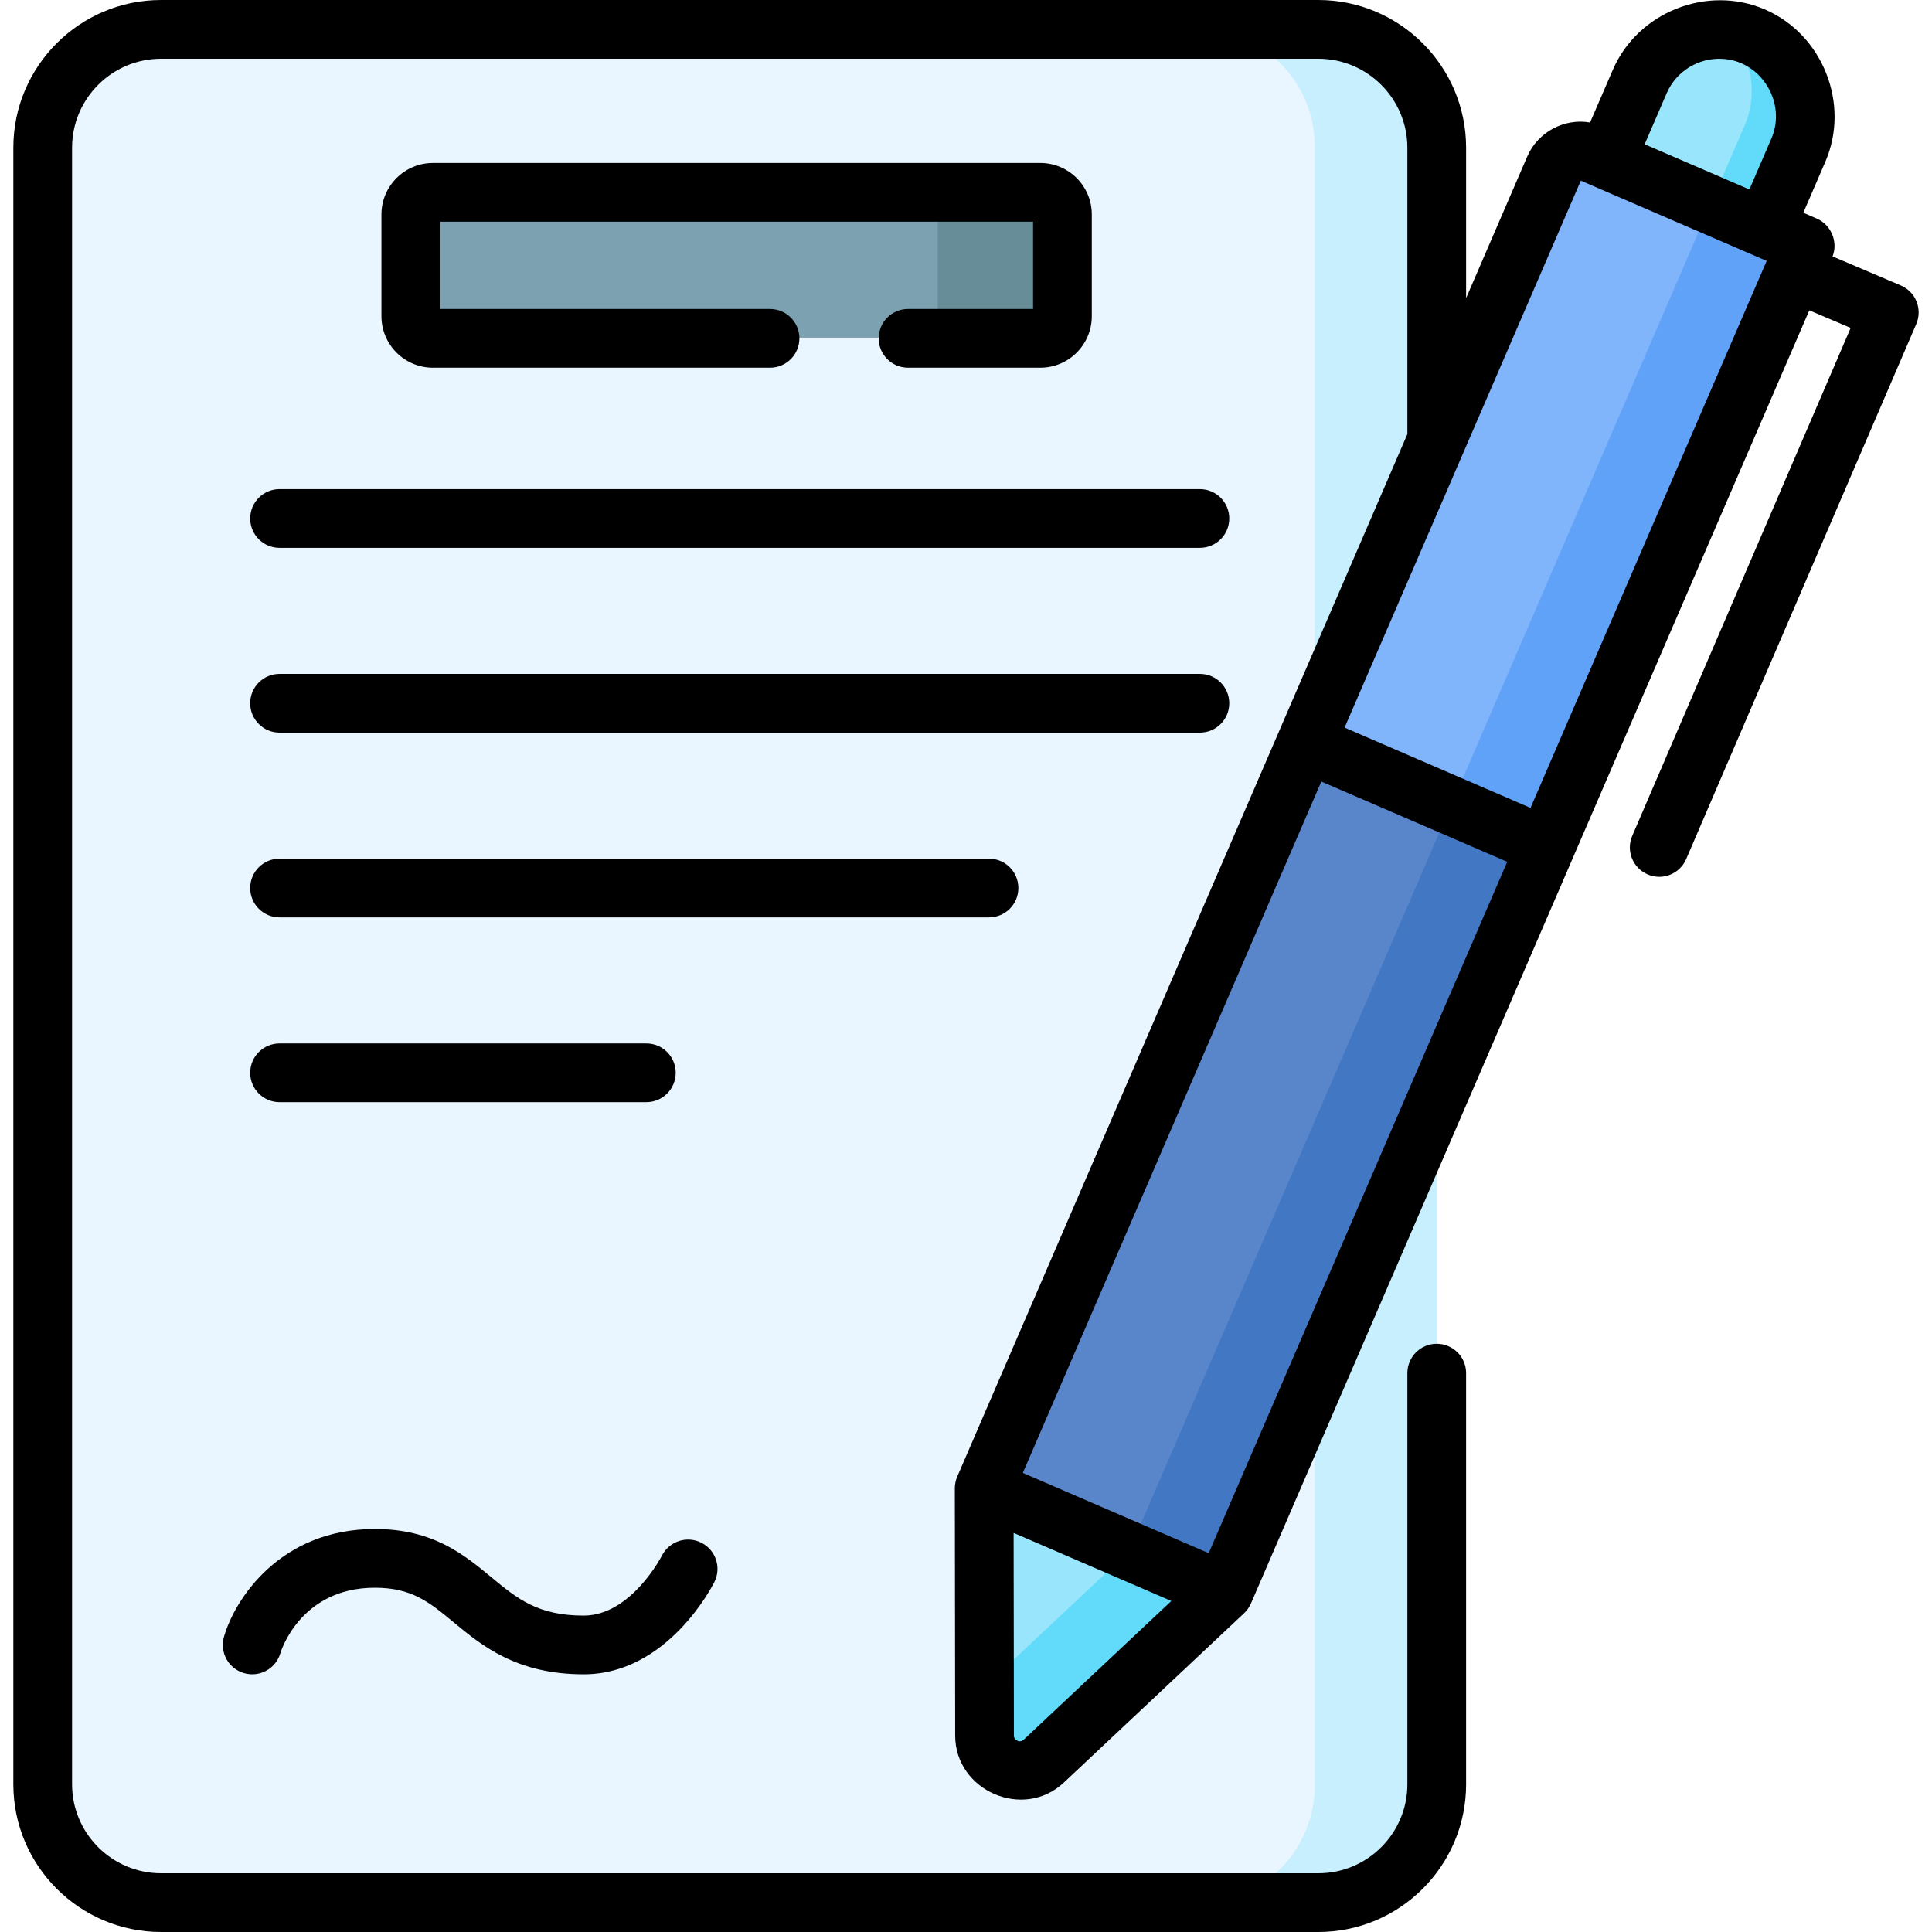
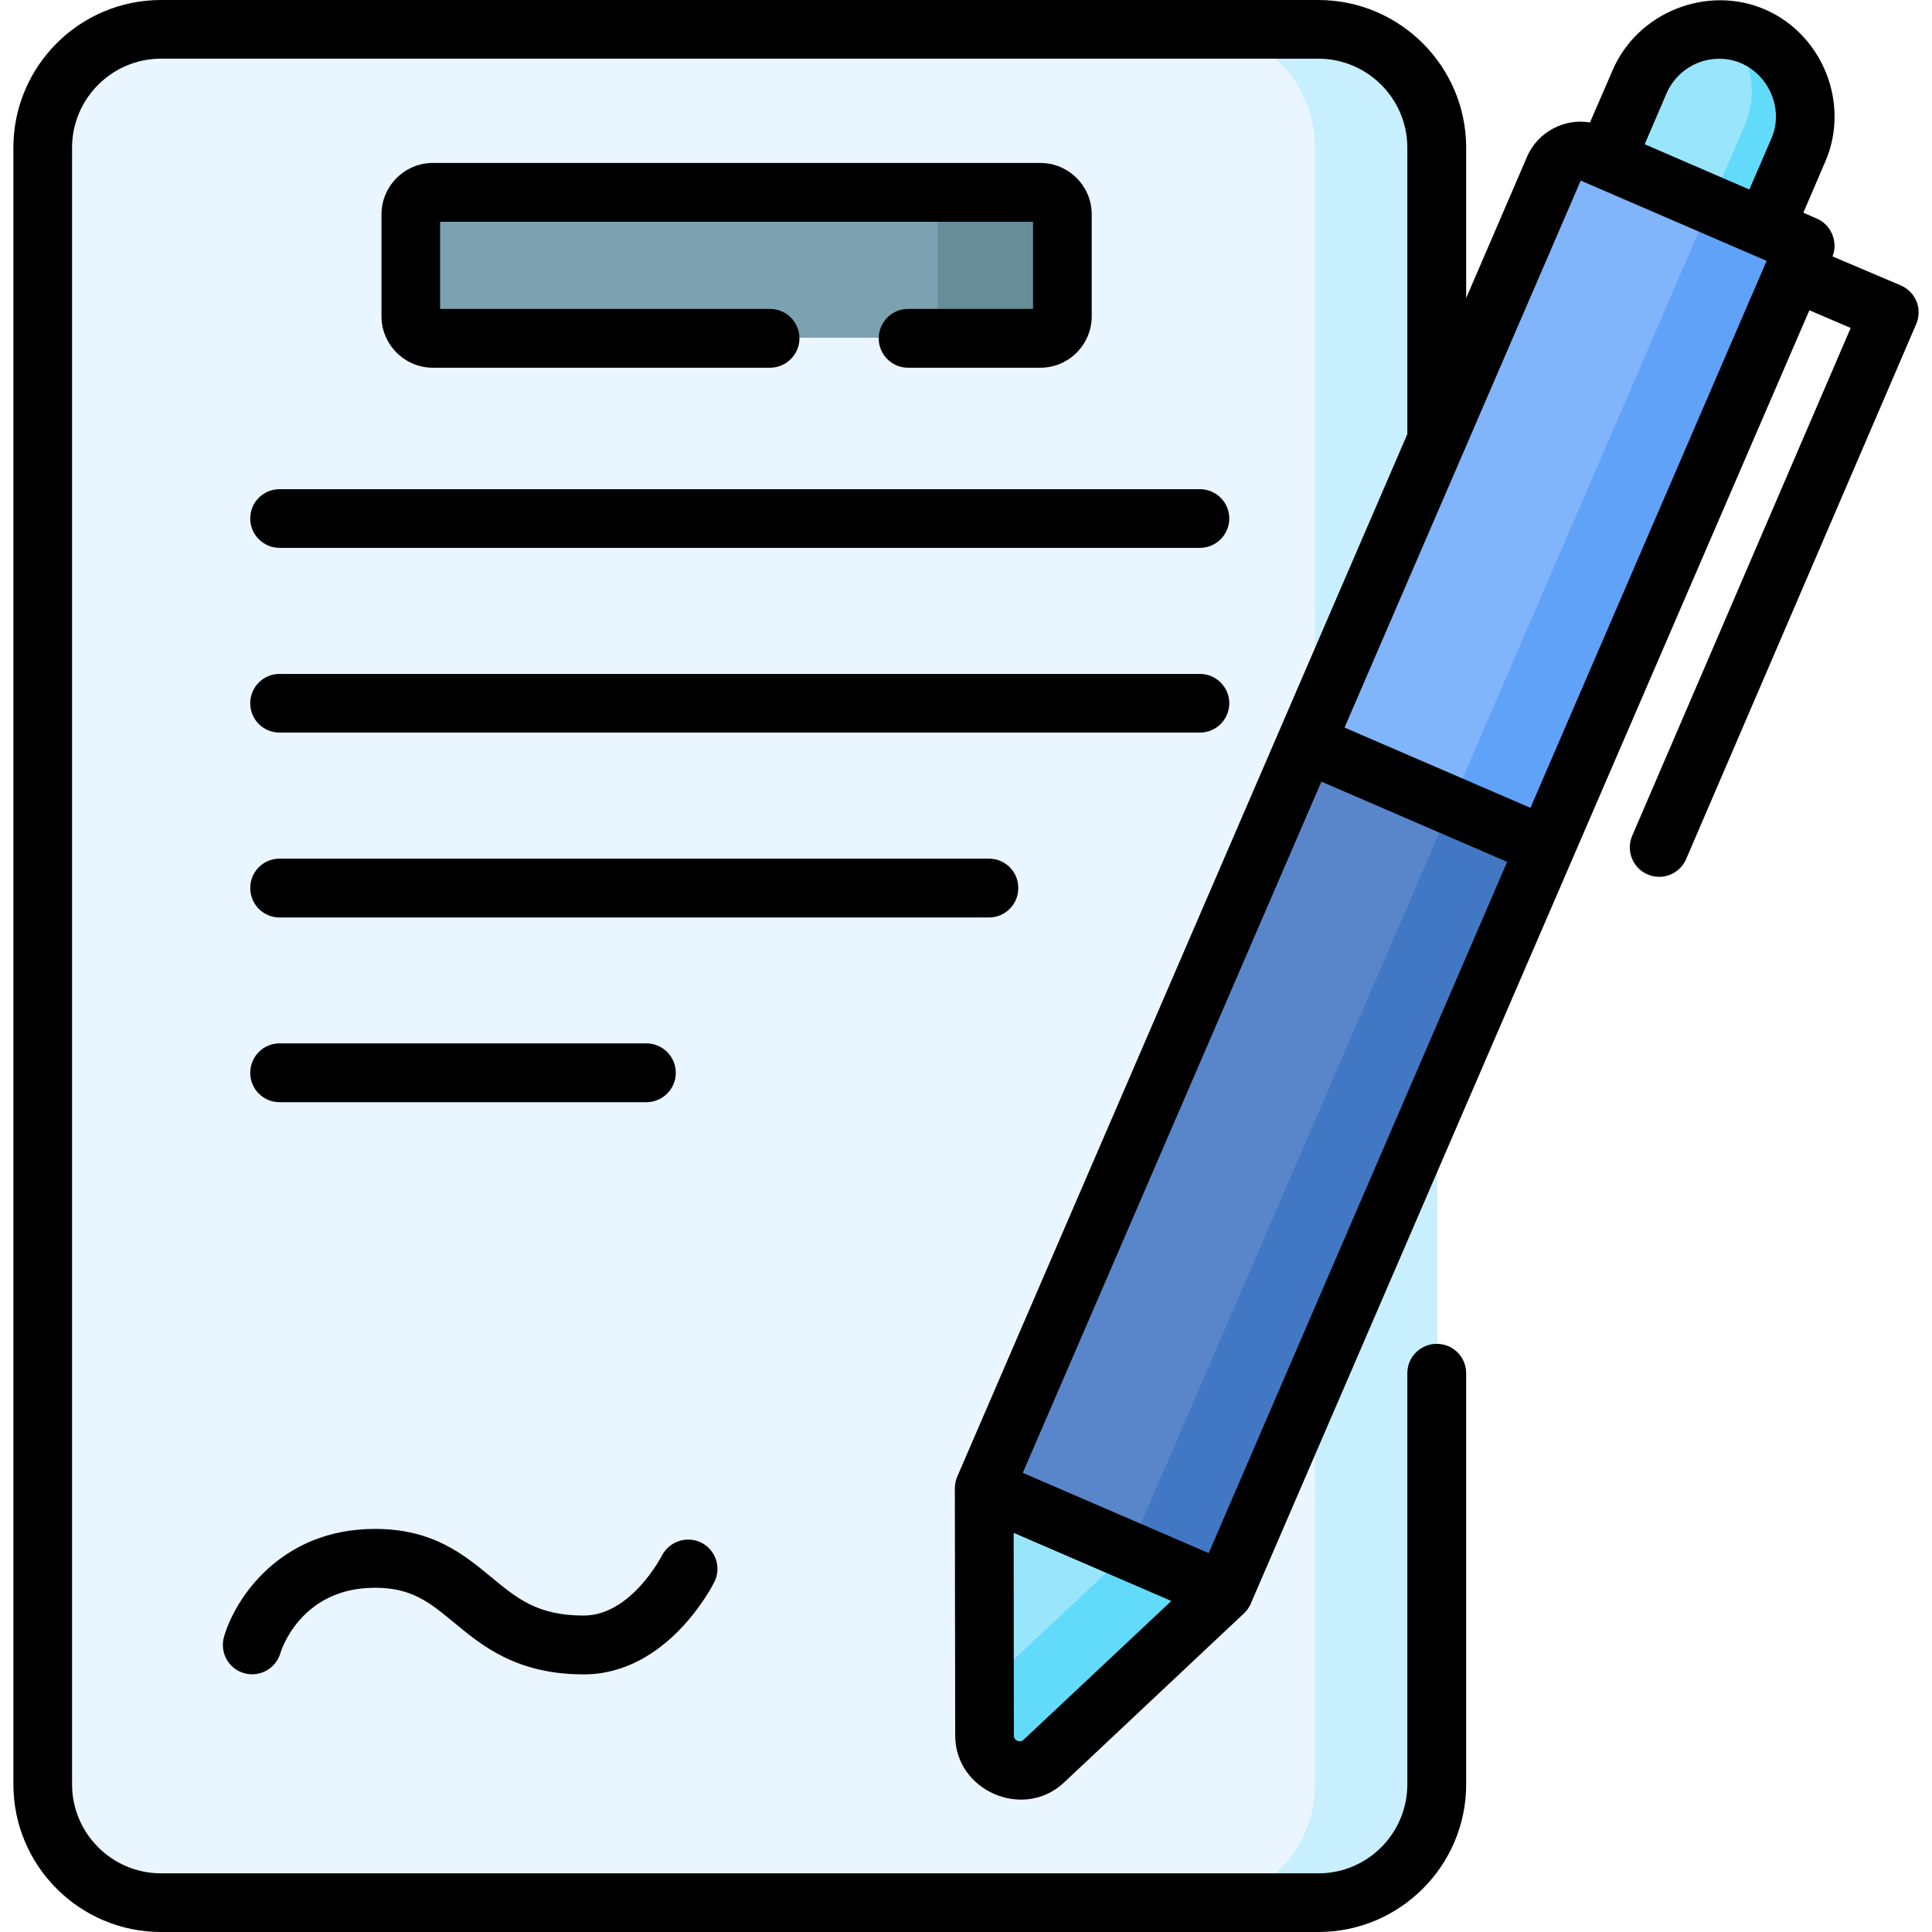
- <svg xmlns="http://www.w3.org/2000/svg" id="Capa_1" enable-background="new 0 0 512 512" height="512" viewBox="0 0 512 512" width="512">
-   <g>
-     <g>
-       <path d="m380.893 38.91v434.191c0 17.341-14.058 31.399-31.399 31.399h-307.055c-17.341 0-31.399-14.058-31.399-31.399v-434.202c0-17.341 14.058-31.399 31.399-31.399h307.044c17.348 0 31.41 14.063 31.41 31.41z" fill="#eaf6ff" />
-       <path d="m380.898 38.908v434.193c0 17.338-14.066 31.394-31.404 31.394h-32.443c17.338 0 31.394-14.055 31.394-31.394v-434.193c0-17.349-14.066-31.404-31.415-31.404h32.453c17.349 0 31.415 14.056 31.415 31.404z" fill="#c8effe" />
-       <path d="m281.584 56.608v26.999c0 3.242-2.628 5.871-5.871 5.871h-161.142c-3.242 0-5.871-2.628-5.871-5.871v-26.999c0-3.242 2.628-5.871 5.871-5.871h161.142c3.242 0 5.871 2.628 5.871 5.871z" fill="#7ca1b1" />
-       <path d="m281.585 56.61v26.999c0 3.241-2.628 5.869-5.869 5.869h-33.097c3.241 0 5.869-2.628 5.869-5.869v-26.999c0-3.241-2.628-5.87-5.869-5.87h33.097c3.24 0 5.869 2.629 5.869 5.87z" fill="#678d98" />
-       <path d="m409.833 224.293-85.378 197.732-31.815-4.757-31.806-22.714 85.368-197.735 34.633.88z" fill="#5986cb" />
-       <path d="m409.832 224.294-85.372 197.727-25.274-10.904-2.896 6.697 92.069-213.214z" fill="#4278c3" />
-       <path d="m478.578 27.794c.449 3.855-.076 7.884-1.727 11.715l-8.942 20.71-23.864-4.595-18.235-13.578 8.951-20.721c3.924-9.078 13.008-14.322 22.327-13.788 2.611.134 5.257.74 7.8 1.835 7.799 3.368 12.772 10.544 13.69 18.422z" fill="#99e6fc" />
-       <path d="m476.854 39.505-8.948 20.711-15.636-3.651 10.075-23.321c1.659-3.822 2.183-7.852 1.728-11.714-.612-5.294-3.062-10.271-6.983-13.995 2.607.138 5.254.741 7.793 1.837 7.802 3.368 12.78 10.548 13.699 18.42.444 3.861-.079 7.881-1.728 11.713z" fill="#62dbfb" />
-       <path d="m478.67 64.868-68.838 159.425-63.631-27.475 65.865-152.516c1.647-3.814 6.074-5.57 9.888-3.924z" fill="#80b4fb" />
-       <path d="m478.671 64.868-68.839 159.426-25.264-10.914 68.829-159.426z" fill="#61a2f9" />
-       <path d="m324.453 422.025-47.821 44.938c-5.95 5.595-15.708 1.383-15.715-6.78l-.014-13.094-.076-52.541 38.363 16.57z" fill="#99e6fc" />
-       <path d="m324.45 422.021-47.822 44.938c-5.946 5.6-15.704 1.383-15.713-6.775l-.01-13.096 38.281-35.97z" fill="#62dbfb" />
-     </g>
-     <g>
-       <path d="m240.641 81.884c-4.298 0-7.782 3.484-7.782 7.782 0 4.299 3.484 7.782 7.782 7.782h35.049c7.525 0 13.647-6.122 13.647-13.646v-26.968c0-7.525-6.122-13.647-13.647-13.647h-160.958c-7.525 0-13.647 6.122-13.647 13.647v26.969c0 7.524 6.122 13.646 13.647 13.646h89.331c4.298 0 7.782-3.484 7.782-7.782 0-4.299-3.484-7.782-7.782-7.782h-87.413v-23.133h157.122v23.131h-33.131z" />
-       <path d="m66.302 137.403c0 4.299 3.484 7.782 7.782 7.782h243.902c4.299 0 7.782-3.484 7.782-7.782 0-4.299-3.484-7.782-7.782-7.782h-243.902c-4.298-.001-7.782 3.483-7.782 7.782z" />
-       <path d="m74.084 194.151h243.902c4.299 0 7.782-3.484 7.782-7.782 0-4.299-3.484-7.782-7.782-7.782h-243.902c-4.298 0-7.782 3.484-7.782 7.782 0 4.299 3.484 7.782 7.782 7.782z" />
-       <path d="m269.877 235.336c0-4.299-3.484-7.782-7.782-7.782h-188.011c-4.298 0-7.782 3.484-7.782 7.782s3.484 7.782 7.782 7.782h188.01c4.298 0 7.783-3.484 7.783-7.782z" />
-       <path d="m171.291 292.084c4.298 0 7.782-3.484 7.782-7.782 0-4.299-3.484-7.782-7.782-7.782h-97.207c-4.298 0-7.782 3.484-7.782 7.782 0 4.299 3.484 7.782 7.782 7.782z" />
-       <path d="m64.701 443.408c4.136 1.185 8.439-1.218 9.617-5.352.05-.173 5.155-17.292 25.029-17.292 9.81 0 14.466 3.854 20.911 9.189 7.405 6.13 16.622 13.758 34.43 13.758 22.205 0 34.141-23.477 34.639-24.476 1.91-3.837.349-8.484-3.481-10.407-3.83-1.924-8.502-.375-10.441 3.447-.081.159-8.193 15.871-20.717 15.871-12.202 0-17.632-4.494-24.506-10.184-7.228-5.983-15.419-12.763-30.836-12.763-25.196 0-37.181 18.703-39.998 28.592-1.177 4.134 1.22 8.44 5.353 9.617z" />
-       <path d="m507.906 79.908c-.77-1.921-2.273-3.455-4.177-4.266l-18.083-7.694c1.517-3.834-.39-8.385-4.144-10.007l-3.605-1.557 5.85-13.548c6.608-15.333-.701-33.713-16.018-40.33-15.306-6.612-33.703.699-40.317 16l-6.028 13.955c-6.896-1.202-13.871 2.587-16.639 8.997l-16.211 37.539v-39.84c0-21.592-17.566-39.157-39.157-39.157h-306.695c-21.585 0-39.146 17.561-39.146 39.146v433.708c0 21.585 17.561 39.146 39.146 39.146h306.706c21.585 0 39.145-17.561 39.145-39.146v-108.958c0-4.299-3.484-7.782-7.782-7.782s-7.782 3.484-7.782 7.782v108.958c0 13.003-10.578 23.581-23.58 23.581h-306.707c-13.003 0-23.581-10.578-23.581-23.581v-433.708c0-13.003 10.579-23.581 23.581-23.581h306.695c13.008 0 23.592 10.583 23.592 23.592v75.882l-119.286 276.272c-.415.962-.646 2.041-.644 3.09l.091 65.556c.012 14.628 18.101 22.505 28.808 12.438l47.768-44.887c.66-.613 1.213-1.377 1.616-2.18.042-.083.084-.165.123-.25.025-.053.054-.104.077-.158l147.964-342.678 10.96 4.663-57.884 134.602c-1.698 3.948.126 8.526 4.075 10.224 1.002.432 2.045.635 3.07.635 3.016 0 5.886-1.764 7.153-4.71l60.97-141.778c.818-1.902.845-4.05.076-5.97zm-51.446-64.316c10.322.53 17.05 11.676 12.995 21.077l-5.847 13.542-27.76-11.984 5.852-13.547c2.506-5.798 8.426-9.438 14.76-9.088zm-37.532 32.284 49.26 21.269-62.59 144.955-49.268-21.274zm-98.61 363.731-49.259-21.272 79.102-183.218 49.268 21.274zm-49.041 49.446c-.959.9-2.583.21-2.583-1.111l-.073-53.705 41.788 18.044z" />
-     </g>
+ <svg xmlns="http://www.w3.org/2000/svg" width="44px" height="44px" viewBox="0 0 44 44" version="1.1">
+   <g id="surface1">
+     <path style=" stroke:none;fill-rule:nonzero;fill:rgb(91.765%,96.471%,100%);fill-opacity:1;" d="M 32.734 3.344 L 32.734 40.656 C 32.734 42.148 31.523 43.355 30.035 43.355 L 3.648 43.355 C 2.156 43.355 0.949 42.148 0.949 40.656 L 0.949 3.344 C 0.949 1.852 2.156 0.645 3.648 0.645 L 30.035 0.645 C 31.523 0.645 32.734 1.852 32.734 3.344 Z M 32.734 3.344 " />
+     <path style=" stroke:none;fill-rule:nonzero;fill:rgb(78.431%,93.725%,99.608%);fill-opacity:1;" d="M 32.734 3.344 L 32.734 40.656 C 32.734 42.148 31.523 43.355 30.035 43.355 L 27.246 43.355 C 28.738 43.355 29.945 42.148 29.945 40.656 L 29.945 3.344 C 29.945 1.852 28.734 0.645 27.246 0.645 L 30.035 0.645 C 31.523 0.645 32.734 1.852 32.734 3.344 Z M 32.734 3.344 " />
+     <path style=" stroke:none;fill-rule:nonzero;fill:rgb(48.627%,63.137%,69.412%);fill-opacity:1;" d="M 24.199 4.863 L 24.199 7.184 C 24.199 7.465 23.973 7.691 23.695 7.691 L 9.848 7.691 C 9.566 7.691 9.34 7.465 9.34 7.184 L 9.34 4.863 C 9.34 4.586 9.566 4.359 9.848 4.359 L 23.695 4.359 C 23.973 4.359 24.199 4.586 24.199 4.863 Z M 24.199 4.863 " />
+     <path style=" stroke:none;fill-rule:nonzero;fill:rgb(40.392%,55.294%,59.608%);fill-opacity:1;" d="M 24.199 4.863 L 24.199 7.184 C 24.199 7.465 23.973 7.691 23.695 7.691 L 20.852 7.691 C 21.129 7.691 21.355 7.465 21.355 7.184 L 21.355 4.863 C 21.355 4.586 21.129 4.359 20.852 4.359 L 23.695 4.359 C 23.973 4.359 24.199 4.586 24.199 4.863 Z M 24.199 4.863 " />
+     <path style=" stroke:none;fill-rule:nonzero;fill:rgb(34.902%,52.549%,79.608%);fill-opacity:1;" d="M 35.219 19.273 L 27.883 36.27 L 25.148 35.859 L 22.414 33.906 L 29.75 16.914 L 32.727 16.988 Z M 35.219 19.273 " />
+     <path style=" stroke:none;fill-rule:nonzero;fill:rgb(25.882%,47.059%,76.471%);fill-opacity:1;" d="M 35.219 19.273 L 27.883 36.266 L 25.711 35.332 L 25.461 35.906 L 33.375 17.582 Z M 35.219 19.273 " />
+     <path style=" stroke:none;fill-rule:nonzero;fill:rgb(60%,90.196%,98.824%);fill-opacity:1;" d="M 41.129 2.387 C 41.168 2.719 41.121 3.066 40.98 3.395 L 40.211 5.176 L 38.16 4.781 L 36.594 3.613 L 37.363 1.832 C 37.699 1.051 38.48 0.602 39.281 0.648 C 39.504 0.66 39.734 0.711 39.953 0.805 C 40.621 1.094 41.051 1.711 41.129 2.387 Z M 41.129 2.387 " />
+     <path style=" stroke:none;fill-rule:nonzero;fill:rgb(38.431%,85.882%,98.431%);fill-opacity:1;" d="M 40.98 3.395 L 40.211 5.176 L 38.867 4.859 L 39.734 2.855 C 39.875 2.527 39.922 2.184 39.883 1.852 C 39.828 1.395 39.617 0.969 39.281 0.648 C 39.504 0.66 39.734 0.711 39.949 0.805 C 40.621 1.094 41.051 1.711 41.129 2.387 C 41.168 2.719 41.121 3.066 40.98 3.395 Z M 40.98 3.395 " />
+     <path style=" stroke:none;fill-rule:nonzero;fill:rgb(50.196%,70.588%,98.431%);fill-opacity:1;" d="M 41.137 5.574 L 35.219 19.273 L 29.75 16.914 L 35.41 3.809 C 35.555 3.48 35.934 3.328 36.262 3.469 Z M 41.137 5.574 " />
+     <path style=" stroke:none;fill-rule:nonzero;fill:rgb(38.039%,63.529%,97.647%);fill-opacity:1;" d="M 41.137 5.574 L 35.219 19.273 L 33.047 18.336 L 38.965 4.637 Z M 41.137 5.574 " />
+     <path style=" stroke:none;fill-rule:nonzero;fill:rgb(60%,90.196%,98.824%);fill-opacity:1;" d="M 27.883 36.27 L 23.773 40.129 C 23.262 40.609 22.422 40.25 22.422 39.547 L 22.422 38.422 L 22.414 33.906 L 25.711 35.332 Z M 27.883 36.27 " />
+     <path style=" stroke:none;fill-rule:nonzero;fill:rgb(38.431%,85.882%,98.431%);fill-opacity:1;" d="M 27.883 36.266 L 23.773 40.129 C 23.262 40.609 22.422 40.25 22.422 39.547 L 22.422 38.422 L 25.711 35.332 Z M 27.883 36.266 " />
+     <path style=" stroke:none;fill-rule:nonzero;fill:rgb(0%,0%,0%);fill-opacity:1;" d="M 20.68 7.035 C 20.312 7.035 20.012 7.336 20.012 7.707 C 20.012 8.074 20.312 8.375 20.68 8.375 L 23.691 8.375 C 24.34 8.375 24.863 7.848 24.863 7.203 L 24.863 4.883 C 24.863 4.238 24.34 3.711 23.691 3.711 L 9.859 3.711 C 9.215 3.711 8.688 4.238 8.688 4.883 L 8.688 7.203 C 8.688 7.848 9.215 8.375 9.859 8.375 L 17.535 8.375 C 17.906 8.375 18.207 8.074 18.207 7.707 C 18.207 7.336 17.906 7.035 17.535 7.035 L 10.023 7.035 L 10.023 5.051 L 23.527 5.051 L 23.527 7.035 Z M 20.68 7.035 " />
+     <path style=" stroke:none;fill-rule:nonzero;fill:rgb(0%,0%,0%);fill-opacity:1;" d="M 5.699 11.809 C 5.699 12.176 5.996 12.477 6.367 12.477 L 27.328 12.477 C 27.695 12.477 27.996 12.176 27.996 11.809 C 27.996 11.438 27.695 11.141 27.328 11.141 L 6.367 11.141 C 5.996 11.141 5.699 11.438 5.699 11.809 Z M 5.699 11.809 " />
+     <path style=" stroke:none;fill-rule:nonzero;fill:rgb(0%,0%,0%);fill-opacity:1;" d="M 6.367 16.684 L 27.328 16.684 C 27.695 16.684 27.996 16.387 27.996 16.016 C 27.996 15.648 27.695 15.348 27.328 15.348 L 6.367 15.348 C 5.996 15.348 5.699 15.648 5.699 16.016 C 5.699 16.387 5.996 16.684 6.367 16.684 Z M 6.367 16.684 " />
+     <path style=" stroke:none;fill-rule:nonzero;fill:rgb(0%,0%,0%);fill-opacity:1;" d="M 23.191 20.223 C 23.191 19.855 22.895 19.555 22.523 19.555 L 6.367 19.555 C 5.996 19.555 5.699 19.855 5.699 20.223 C 5.699 20.594 5.996 20.895 6.367 20.895 L 22.523 20.895 C 22.895 20.895 23.191 20.594 23.191 20.223 Z M 23.191 20.223 " />
+     <path style=" stroke:none;fill-rule:nonzero;fill:rgb(0%,0%,0%);fill-opacity:1;" d="M 14.719 25.102 C 15.09 25.102 15.391 24.801 15.391 24.434 C 15.391 24.062 15.09 23.762 14.719 23.762 L 6.367 23.762 C 5.996 23.762 5.699 24.062 5.699 24.434 C 5.699 24.801 5.996 25.102 6.367 25.102 Z M 14.719 25.102 " />
+     <path style=" stroke:none;fill-rule:nonzero;fill:rgb(0%,0%,0%);fill-opacity:1;" d="M 5.559 38.105 C 5.914 38.207 6.285 38 6.387 37.645 C 6.391 37.629 6.828 36.16 8.539 36.16 C 9.379 36.16 9.781 36.492 10.336 36.949 C 10.973 37.477 11.762 38.133 13.293 38.133 C 15.203 38.133 16.227 36.113 16.27 36.027 C 16.434 35.699 16.301 35.301 15.973 35.133 C 15.641 34.969 15.242 35.102 15.074 35.43 C 15.066 35.445 14.371 36.793 13.293 36.793 C 12.246 36.793 11.777 36.406 11.188 35.918 C 10.566 35.406 9.863 34.82 8.539 34.82 C 6.371 34.82 5.344 36.43 5.102 37.277 C 5 37.633 5.203 38.004 5.559 38.105 Z M 5.559 38.105 " />
+     <path style=" stroke:none;fill-rule:nonzero;fill:rgb(0%,0%,0%);fill-opacity:1;" d="M 43.648 6.867 C 43.582 6.703 43.453 6.57 43.289 6.5 L 41.734 5.84 C 41.867 5.512 41.703 5.117 41.379 4.98 L 41.07 4.844 L 41.57 3.68 C 42.141 2.363 41.512 0.785 40.195 0.215 C 38.879 -0.352 37.301 0.277 36.73 1.59 L 36.211 2.789 C 35.621 2.688 35.02 3.012 34.781 3.562 L 33.391 6.789 L 33.391 3.363 C 33.391 1.508 31.879 0 30.023 0 L 3.668 0 C 1.812 0 0.305 1.508 0.305 3.363 L 0.305 40.637 C 0.305 42.492 1.812 44 3.668 44 L 30.027 44 C 31.879 44 33.391 42.492 33.391 40.637 L 33.391 31.273 C 33.391 30.902 33.09 30.605 32.723 30.605 C 32.352 30.605 32.051 30.902 32.051 31.273 L 32.051 40.637 C 32.051 41.754 31.145 42.664 30.027 42.664 L 3.668 42.664 C 2.551 42.664 1.641 41.754 1.641 40.637 L 1.641 3.363 C 1.641 2.246 2.551 1.336 3.668 1.336 L 30.023 1.336 C 31.141 1.336 32.051 2.246 32.051 3.363 L 32.051 9.887 L 21.801 33.629 C 21.766 33.711 21.746 33.805 21.746 33.895 L 21.754 39.527 C 21.754 40.785 23.309 41.461 24.23 40.598 L 28.336 36.738 C 28.391 36.688 28.438 36.621 28.473 36.551 C 28.477 36.543 28.48 36.539 28.484 36.531 C 28.484 36.527 28.488 36.52 28.488 36.516 L 41.207 7.066 L 42.148 7.469 L 37.172 19.035 C 37.027 19.375 37.184 19.77 37.523 19.914 C 37.609 19.953 37.699 19.969 37.789 19.969 C 38.047 19.969 38.293 19.816 38.402 19.562 L 43.641 7.379 C 43.711 7.215 43.715 7.031 43.648 6.867 Z M 39.227 1.34 C 40.113 1.387 40.691 2.344 40.344 3.152 L 39.84 4.316 L 37.457 3.285 L 37.957 2.121 C 38.176 1.621 38.684 1.309 39.227 1.34 Z M 36 4.113 L 40.234 5.941 L 34.855 18.398 L 30.621 16.57 Z M 27.527 35.371 L 23.293 33.543 L 30.094 17.801 L 34.324 19.629 Z M 23.312 39.621 C 23.23 39.699 23.09 39.641 23.09 39.527 L 23.086 34.91 L 26.676 36.461 Z M 23.312 39.621 " />
  </g>
</svg>
